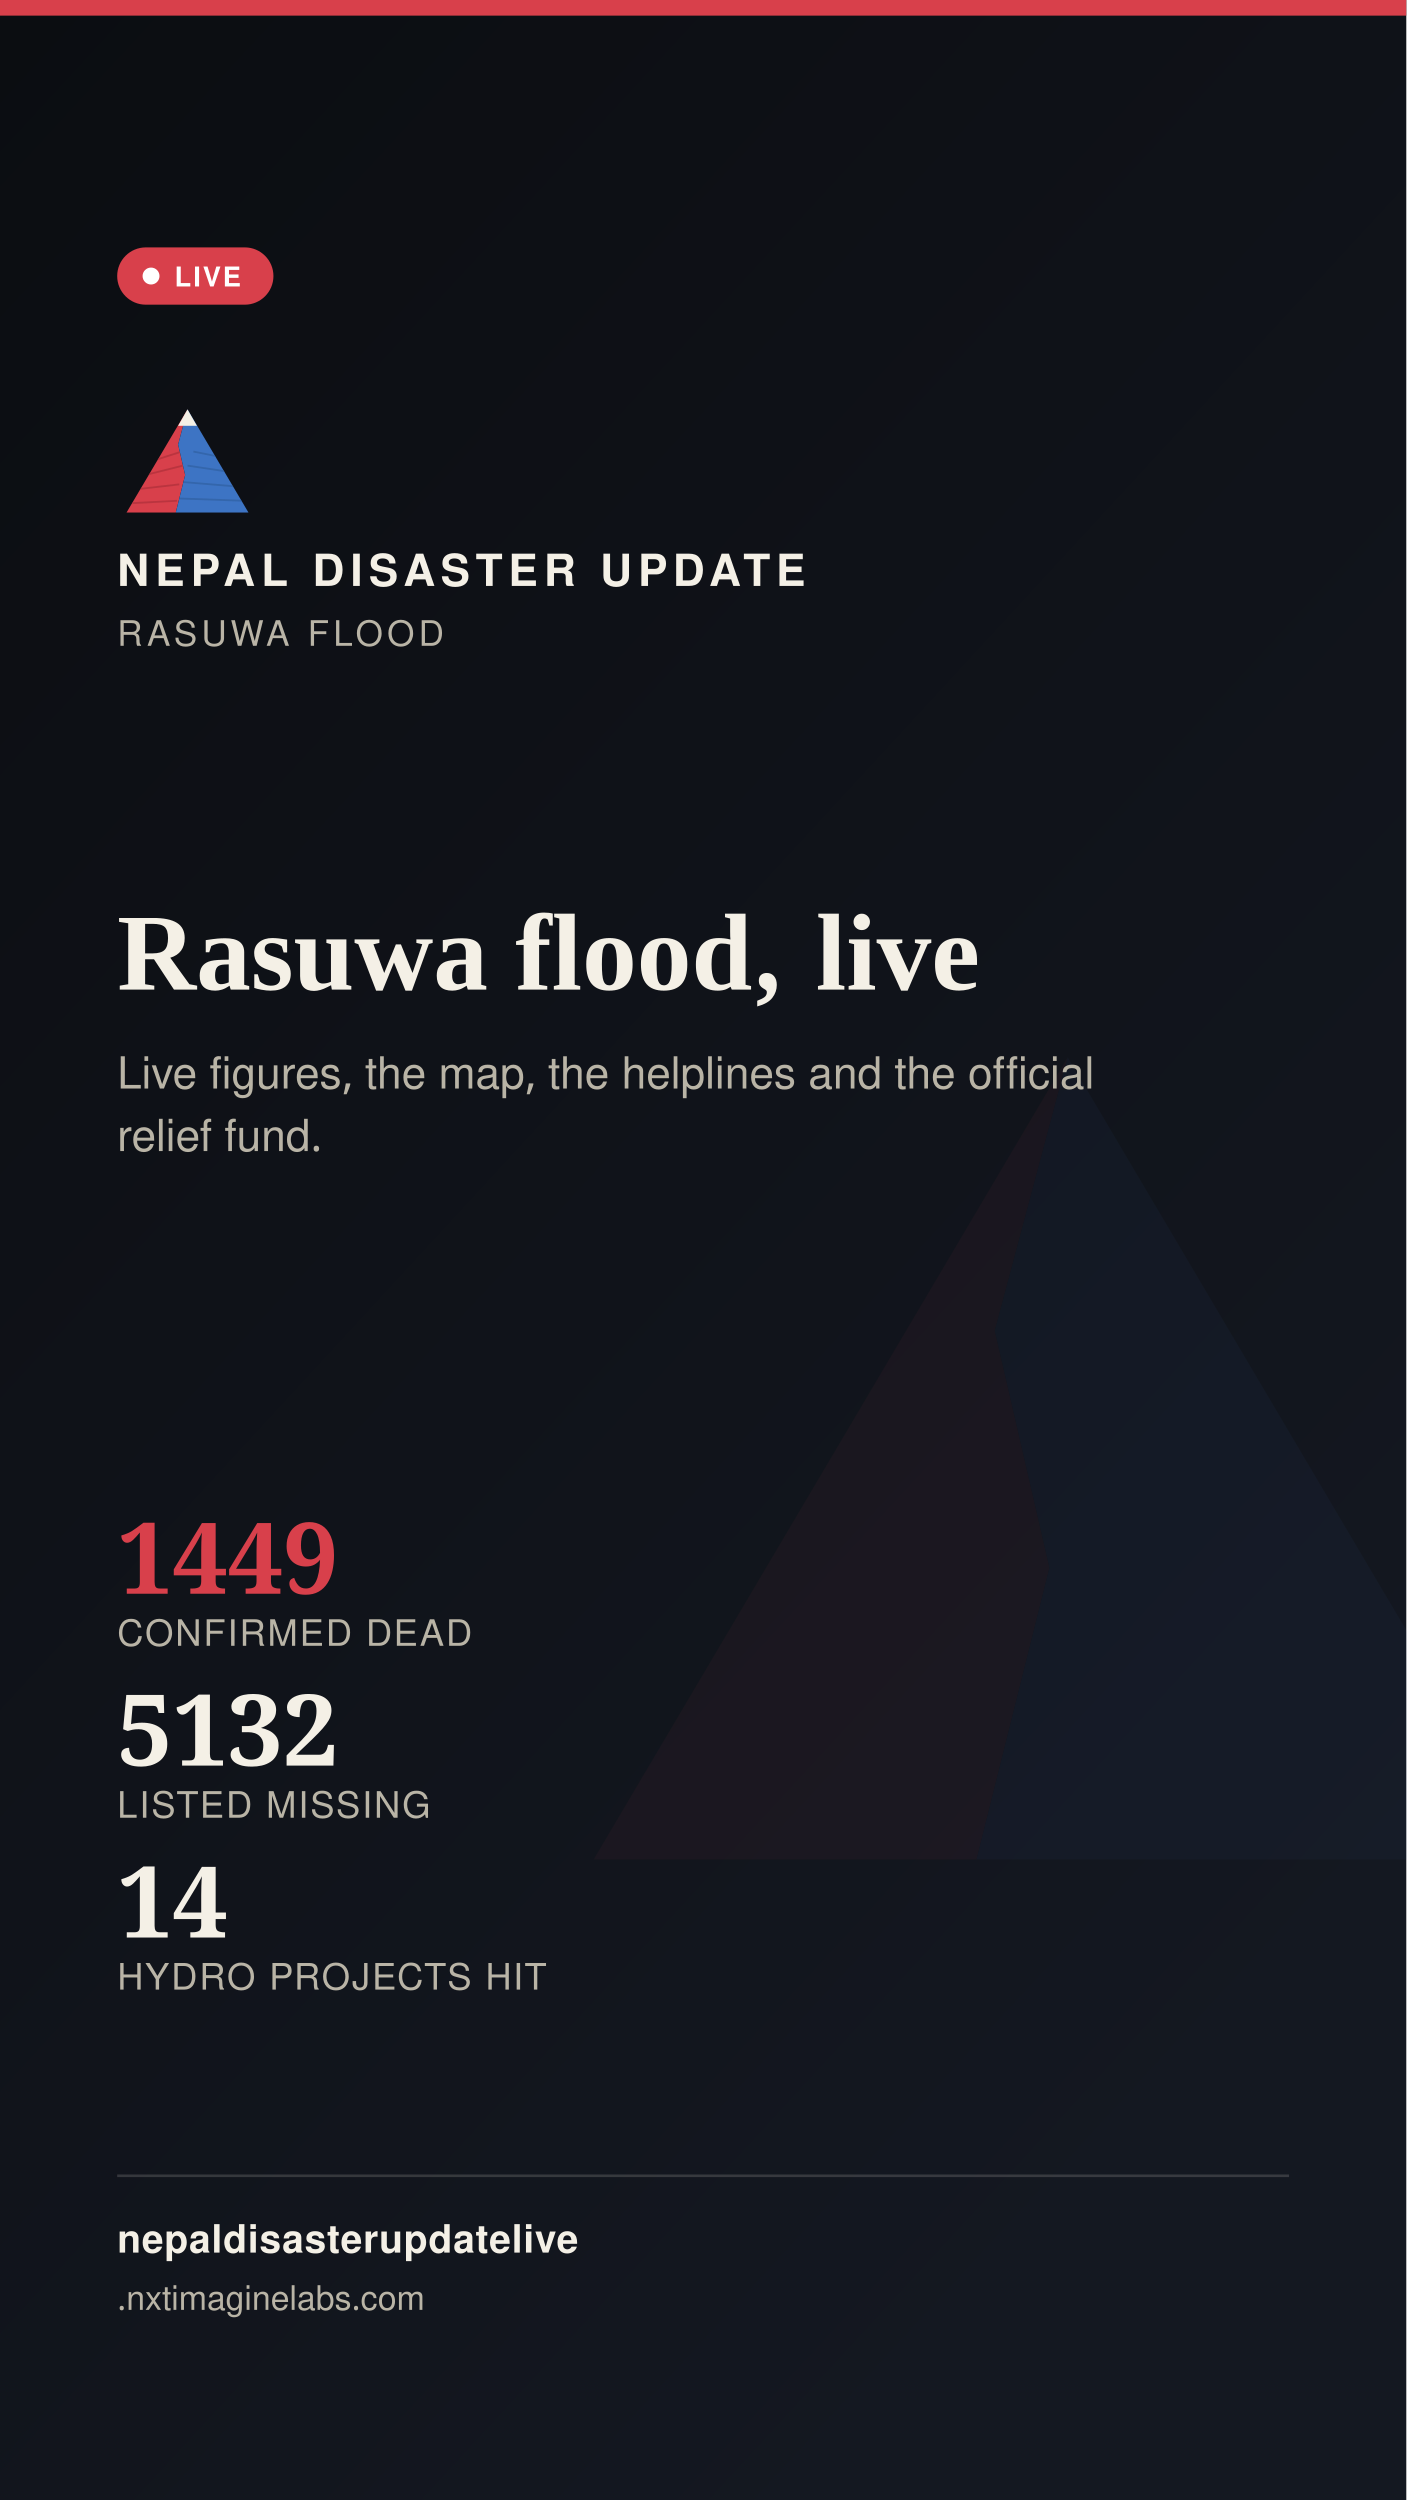
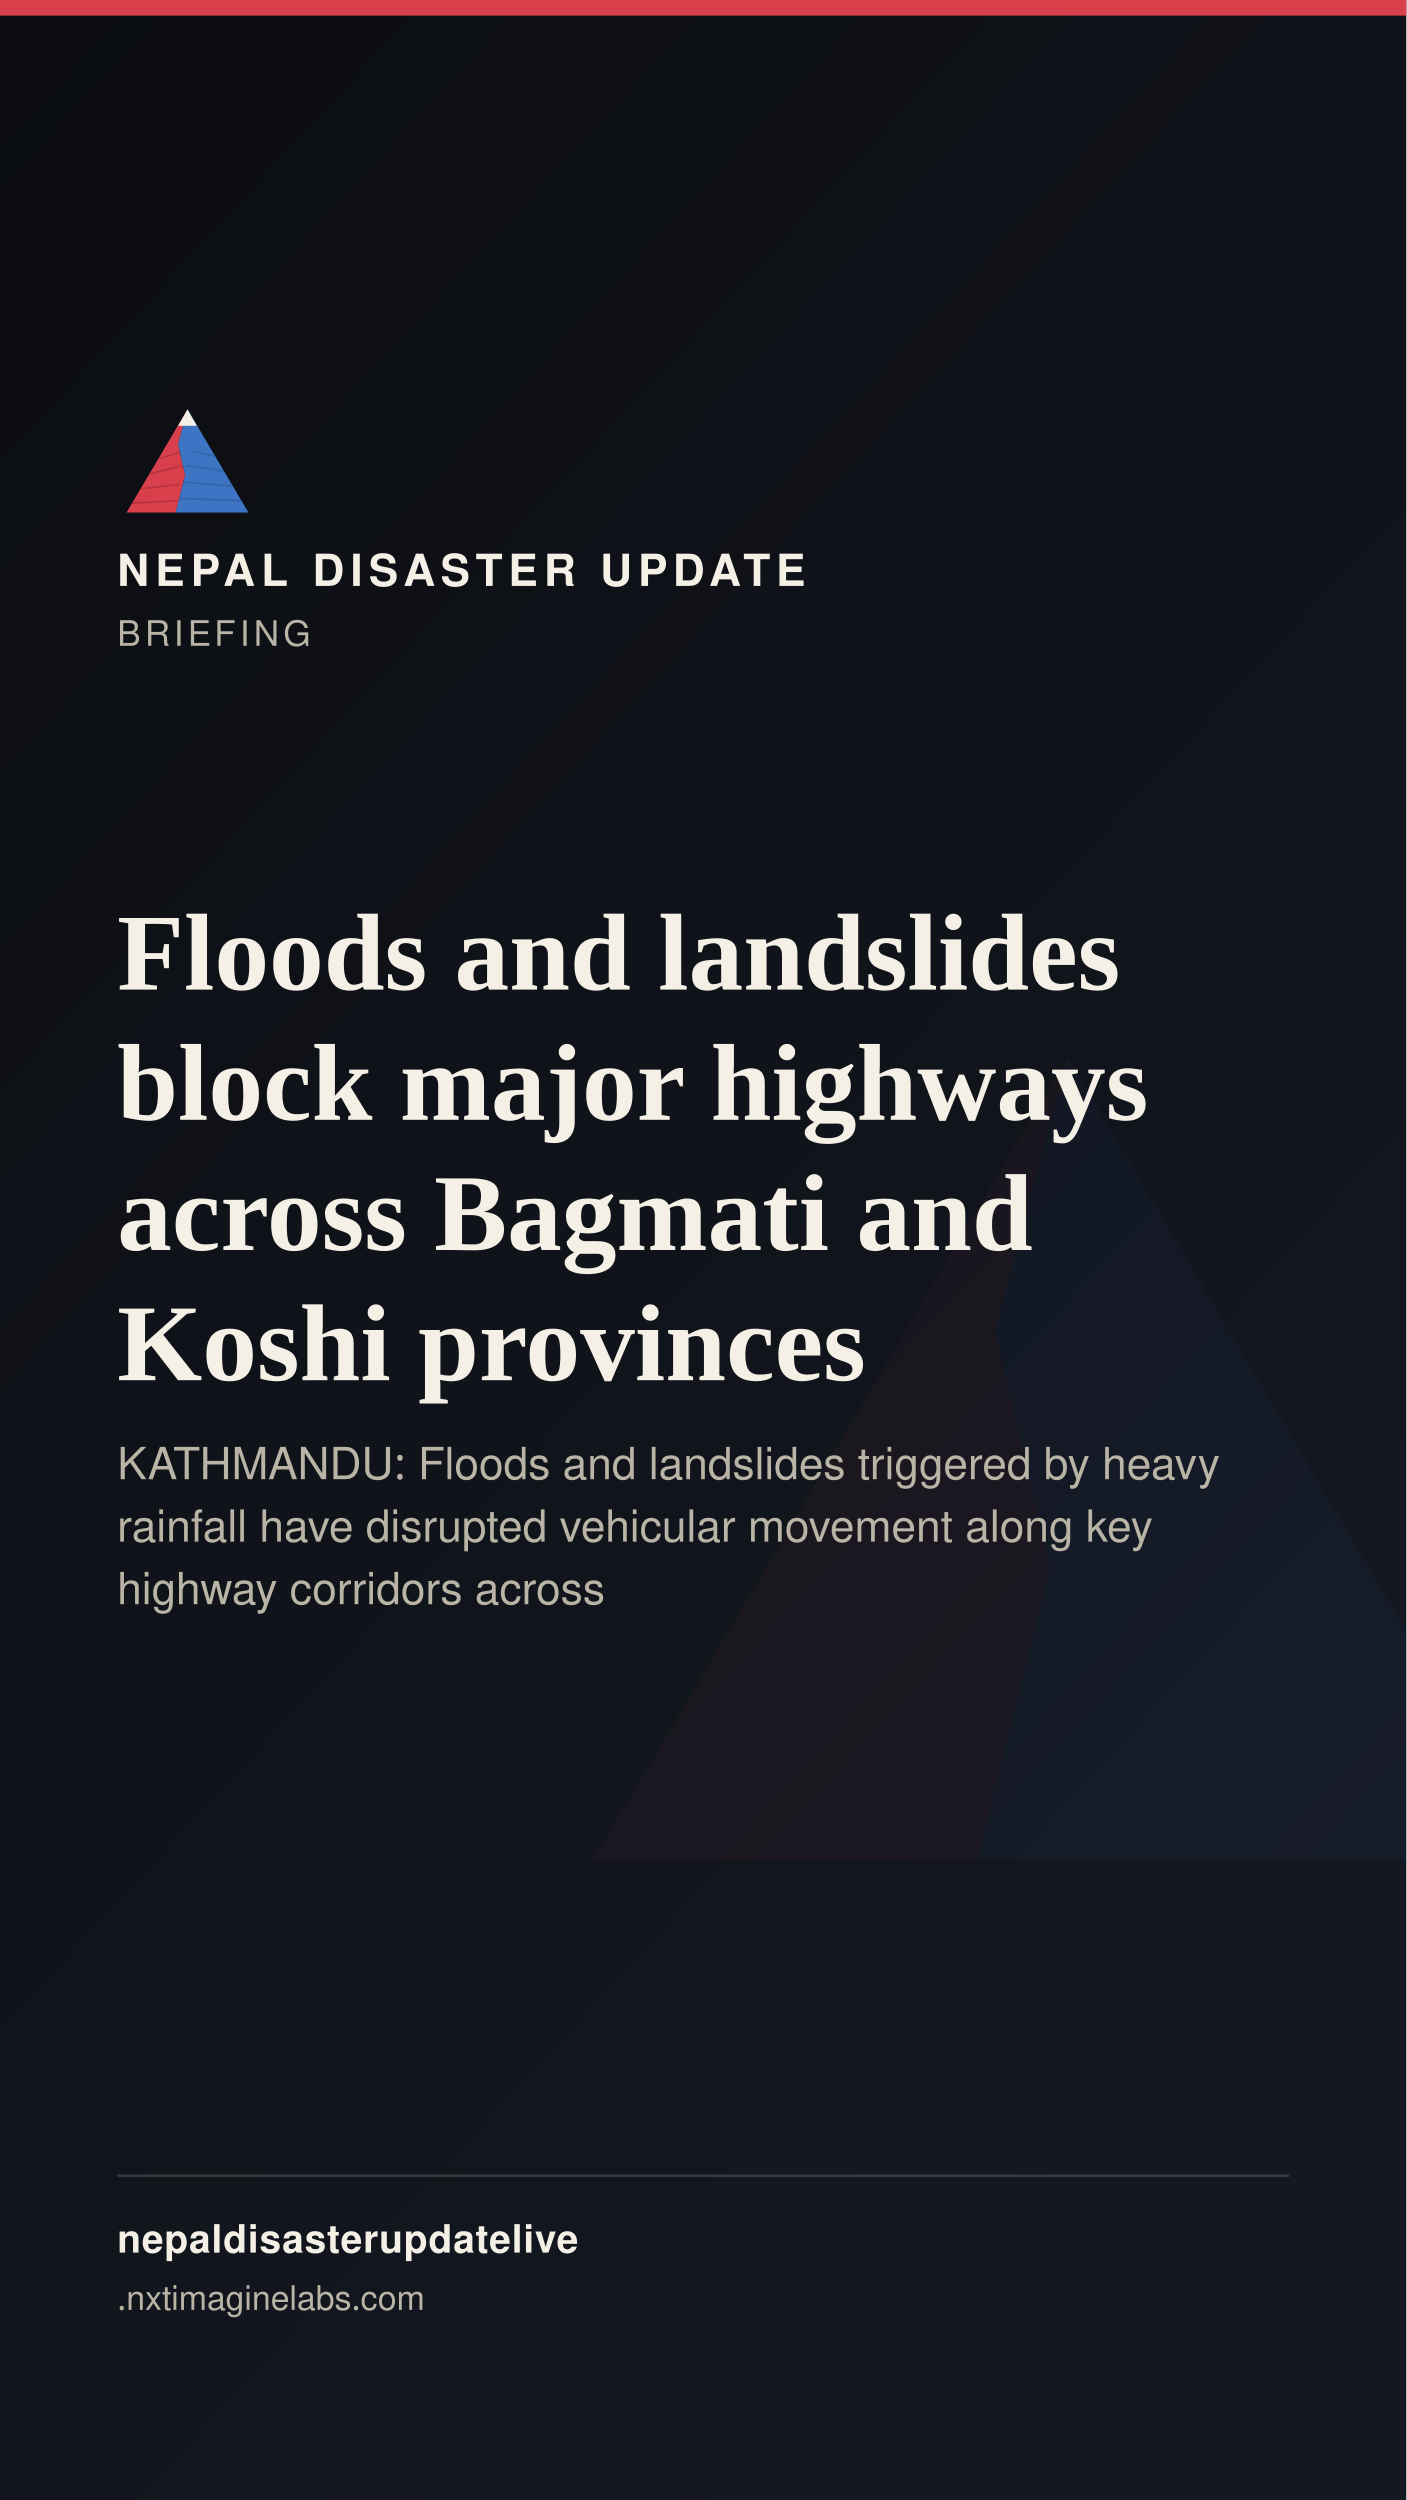
<svg xmlns="http://www.w3.org/2000/svg" width="1080" height="1920" viewBox="0 0 1080 1920">
  <defs>
    <linearGradient id="stbg" x1="0" y1="0" x2="0.6" y2="1">
      <stop offset="0" stop-color="#0B0D11" />
      <stop offset="1" stop-color="#141821" />
    </linearGradient>
  </defs>
  <rect width="1080" height="1920" fill="url(#stbg)" />
  <g transform="translate(400,700) scale(7)" opacity="0.05">
    <polygon points="60,16 52,46 58,72 50,104 8,104" fill="#D8404B" />
    <polygon points="60,16 112,104 50,104 58,72 52,46" fill="#3D74C4" />
  </g>
  <rect x="0" y="0" width="1080" height="12" fill="#D8404B" />
  <g transform="translate(90,300) scale(0.9)">
    <g>
      <defs>
        <clipPath id="ogLs">
          <polygon points="60,16 52,46 58,72 50,104 8,104" />
        </clipPath>
        <clipPath id="ogRs">
          <polygon points="60,16 112,104 50,104 58,72 52,46" />
        </clipPath>
      </defs>
      <polygon points="60,16 52,46 58,72 50,104 8,104" fill="#D8404B" />
      <g clip-path="url(#ogLs)" stroke="#A32A34" stroke-width="1.6" fill="none" opacity="0.55">
        <path d="M30,60 L55,52" />
        <path d="M24,72 L56,64" />
        <path d="M18,84 L53,80" />
        <path d="M13,96 L51,94" />
      </g>
      <polygon points="60,16 112,104 50,104 58,72 52,46" fill="#3D74C4" />
      <g clip-path="url(#ogRs)" stroke="#2A5793" stroke-width="1.6" fill="none" opacity="0.5">
        <path d="M65,52 L95,58" />
        <path d="M60,64 L100,70" />
        <path d="M56,78 L104,82" />
        <path d="M52,92 L108,94" />
      </g>
      <polygon points="60,16 52,30 68,30" fill="#F4F0E6" />
    </g>
  </g>
  <text x="90" y="450" font-family="'Public Sans', 'Noto Sans Devanagari', 'Helvetica Neue', Helvetica, Arial, sans-serif" font-size="34" font-weight="800" letter-spacing="4.6" fill="#F4F0E6">NEPAL DISASTER UPDATE</text>
-   <text x="90" y="496" font-family="'Public Sans', 'Noto Sans Devanagari', 'Helvetica Neue', Helvetica, Arial, sans-serif" font-size="27" letter-spacing="3.2" fill="#B9B4A6">RASUWA FLOOD</text>
-   <g>
-     <rect x="90" y="190" width="120" height="44" rx="22" fill="#D8404B" stroke="none" />
-     <circle cx="116" cy="212" r="6.5" fill="#FFFFFF" />
-     <text x="134" y="220" font-family="'Public Sans', 'Noto Sans Devanagari', 'Helvetica Neue', Helvetica, Arial, sans-serif" font-size="21" font-weight="700" letter-spacing="1.6" fill="#FFFFFF">LIVE</text>
-   </g>
-   <text x="90" y="760" font-family="Newsreader, 'Noto Serif Devanagari', Georgia, 'Times New Roman', serif" font-size="84" font-weight="600" fill="#F4F0E6">Rasuwa flood, live</text>
-   <text x="90" y="836" font-family="'Public Sans', 'Noto Sans Devanagari', 'Helvetica Neue', Helvetica, Arial, sans-serif" font-size="34" fill="#B9B4A6">Live figures, the map, the helplines and the official</text>
-   <text x="90" y="884" font-family="'Public Sans', 'Noto Sans Devanagari', 'Helvetica Neue', Helvetica, Arial, sans-serif" font-size="34" fill="#B9B4A6">relief fund.</text>
-   <g transform="translate(90,1224)">
-     <text x="0" y="0" font-family="Newsreader, 'Noto Serif Devanagari', Georgia, 'Times New Roman', serif" font-size="76" font-weight="600" fill="#D8404B">1449</text>
-     <text x="0" y="40" font-family="'Public Sans', 'Noto Sans Devanagari', 'Helvetica Neue', Helvetica, Arial, sans-serif" font-size="28" letter-spacing="1.4" fill="#B9B4A6">CONFIRMED DEAD</text>
-     <text x="0" y="132" font-family="Newsreader, 'Noto Serif Devanagari', Georgia, 'Times New Roman', serif" font-size="76" font-weight="600" fill="#F4F0E6">5132</text>
-     <text x="0" y="172" font-family="'Public Sans', 'Noto Sans Devanagari', 'Helvetica Neue', Helvetica, Arial, sans-serif" font-size="28" letter-spacing="1.4" fill="#B9B4A6">LISTED MISSING</text>
-     <text x="0" y="264" font-family="Newsreader, 'Noto Serif Devanagari', Georgia, 'Times New Roman', serif" font-size="76" font-weight="600" fill="#F4F0E6">14</text>
-     <text x="0" y="304" font-family="'Public Sans', 'Noto Sans Devanagari', 'Helvetica Neue', Helvetica, Arial, sans-serif" font-size="28" letter-spacing="1.4" fill="#B9B4A6">HYDRO PROJECTS HIT</text>
-   </g>
+   <text x="90" y="496" font-family="'Public Sans', 'Noto Sans Devanagari', 'Helvetica Neue', Helvetica, Arial, sans-serif" font-size="27" letter-spacing="3.2" fill="#B9B4A6">BRIEFING</text>
+   <text x="90" y="760" font-family="Newsreader, 'Noto Serif Devanagari', Georgia, 'Times New Roman', serif" font-size="84" font-weight="600" fill="#F4F0E6">Floods and landslides</text>
+   <text x="90" y="860" font-family="Newsreader, 'Noto Serif Devanagari', Georgia, 'Times New Roman', serif" font-size="84" font-weight="600" fill="#F4F0E6">block major highways</text>
+   <text x="90" y="960" font-family="Newsreader, 'Noto Serif Devanagari', Georgia, 'Times New Roman', serif" font-size="84" font-weight="600" fill="#F4F0E6">across Bagmati and</text>
+   <text x="90" y="1060" font-family="Newsreader, 'Noto Serif Devanagari', Georgia, 'Times New Roman', serif" font-size="84" font-weight="600" fill="#F4F0E6">Koshi provinces</text>
+   <text x="90" y="1136" font-family="'Public Sans', 'Noto Sans Devanagari', 'Helvetica Neue', Helvetica, Arial, sans-serif" font-size="34" fill="#B9B4A6">KATHMANDU: Floods and landslides triggered by heavy</text>
+   <text x="90" y="1184" font-family="'Public Sans', 'Noto Sans Devanagari', 'Helvetica Neue', Helvetica, Arial, sans-serif" font-size="34" fill="#B9B4A6">rainfall have disrupted vehicular movement along key</text>
+   <text x="90" y="1232" font-family="'Public Sans', 'Noto Sans Devanagari', 'Helvetica Neue', Helvetica, Arial, sans-serif" font-size="34" fill="#B9B4A6">highway corridors across</text>
  <rect x="90" y="1670" width="900" height="2" fill="rgba(244,240,230,0.16)" />
  <text x="90" y="1730" font-family="'Public Sans', 'Noto Sans Devanagari', 'Helvetica Neue', Helvetica, Arial, sans-serif" font-size="30" fill="#F4F0E6" font-weight="700" letter-spacing="0.6">nepaldisasterupdatelive</text>
  <text x="90" y="1774" font-family="'Public Sans', 'Noto Sans Devanagari', 'Helvetica Neue', Helvetica, Arial, sans-serif" font-size="26" fill="#B9B4A6">
    .nxtimaginelabs.com</text>
</svg>
